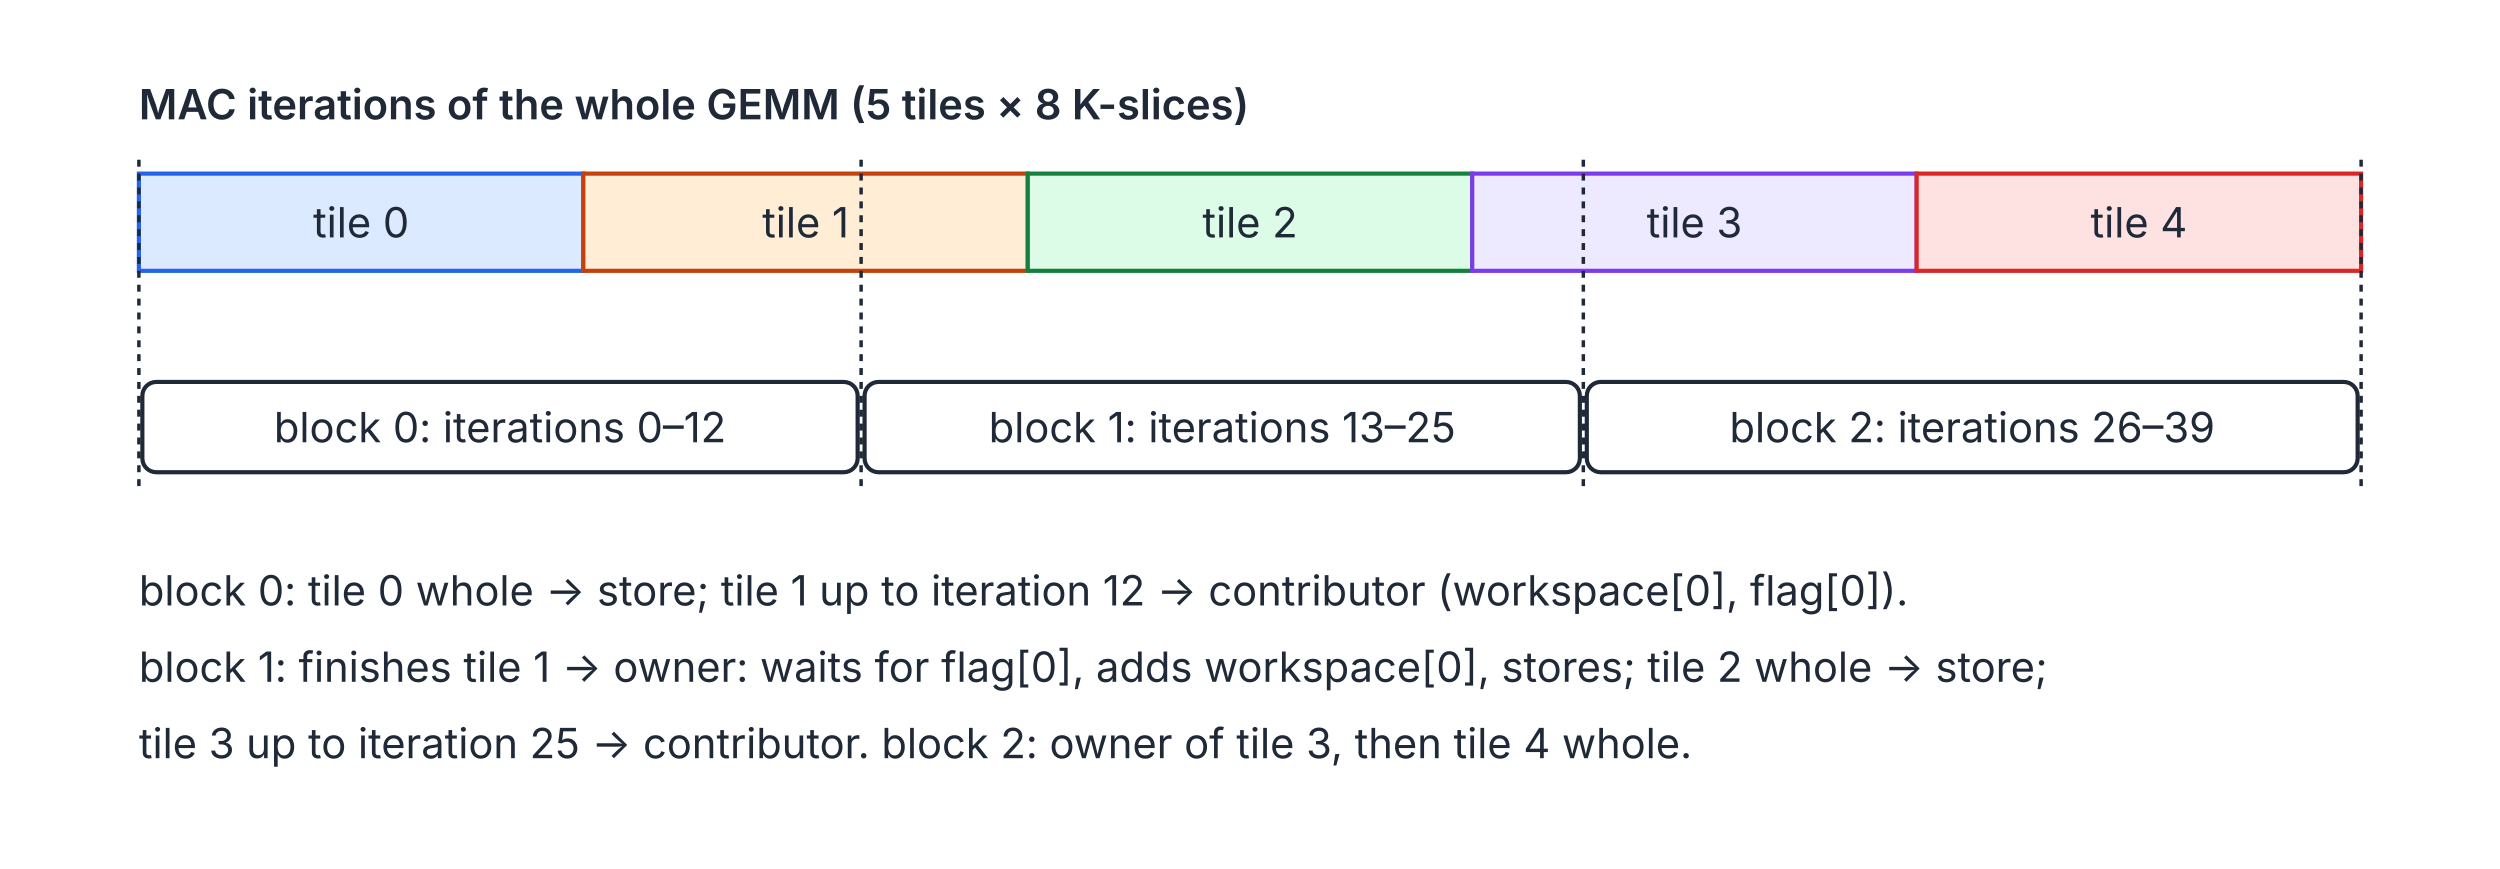
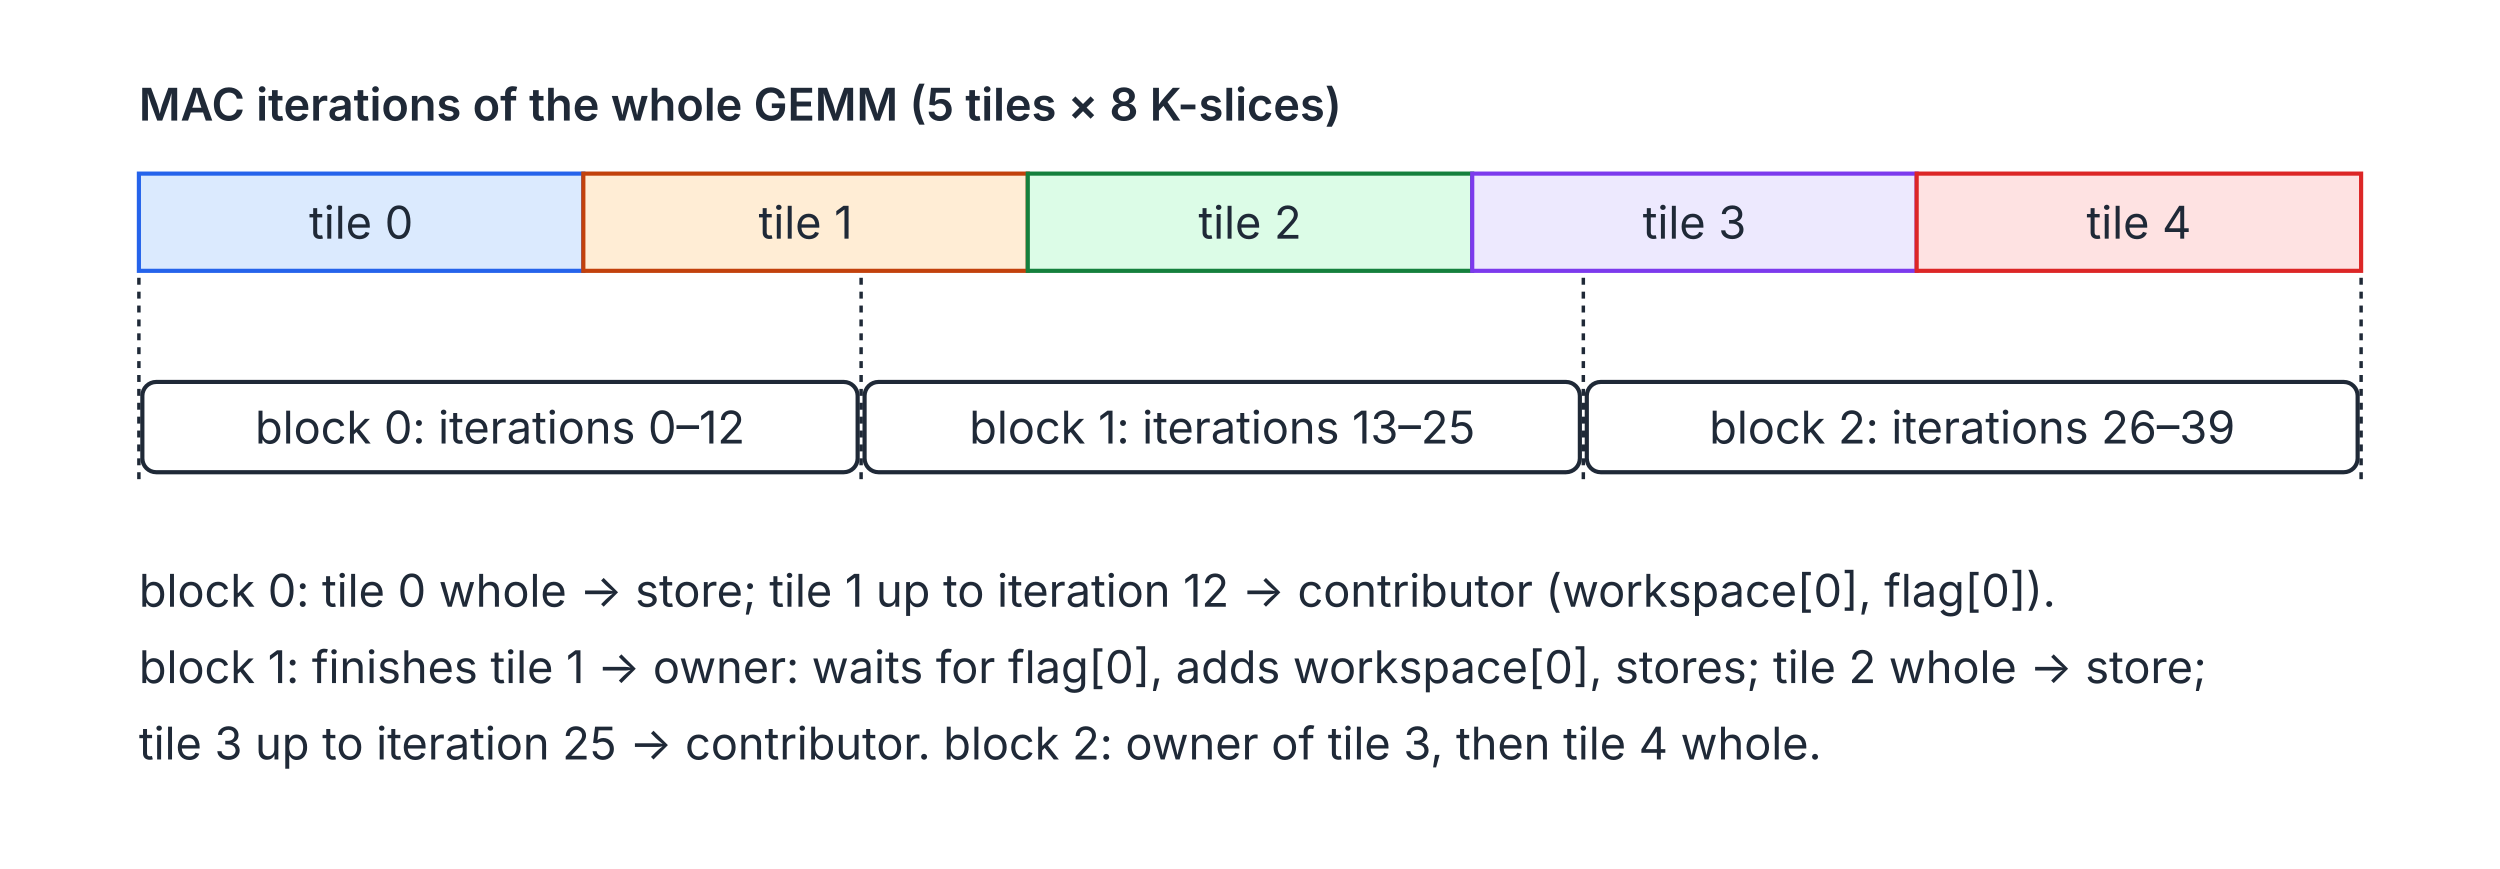
<svg xmlns="http://www.w3.org/2000/svg" viewBox="0 0 720 250" width="720" height="250" class="fig-svg" role="img">
-   <style>.fig-paper{fill:var(--fig-paper,#ffffff)}.fig-panel{fill:var(--fig-panel,#f8fafc)}.fig-none{fill:none}.s-ink{stroke:var(--fig-ink,#1f2937)}.t-ink{fill:var(--fig-ink,#1f2937)}.f-ink{fill:var(--fig-ink-soft,#f3f4f6)}.f-ink2{fill:var(--fig-ink-mid,#e5e7eb)}.k-ink{fill:var(--fig-ink,#1f2937)}.s-muted{stroke:var(--fig-muted,#6b7280)}.t-muted{fill:var(--fig-muted,#6b7280)}.f-muted{fill:var(--fig-muted-soft,#f9fafb)}.f-muted2{fill:var(--fig-muted-mid,#e5e7eb)}.k-muted{fill:var(--fig-muted,#6b7280)}.s-line{stroke:var(--fig-line,#9ca3af)}.t-line{fill:var(--fig-line,#9ca3af)}.f-line{fill:var(--fig-line-soft,#f3f4f6)}.f-line2{fill:var(--fig-line-mid,#d1d5db)}.k-line{fill:var(--fig-line,#9ca3af)}.s-a{stroke:var(--fig-a,#2563eb)}.t-a{fill:var(--fig-a,#2563eb)}.f-a{fill:var(--fig-a-soft,#dbeafe)}.f-a2{fill:var(--fig-a-mid,#93c5fd)}.k-a{fill:var(--fig-a,#2563eb)}.s-b{stroke:var(--fig-b,#c2410c)}.t-b{fill:var(--fig-b,#c2410c)}.f-b{fill:var(--fig-b-soft,#ffedd5)}.f-b2{fill:var(--fig-b-mid,#fdba74)}.k-b{fill:var(--fig-b,#c2410c)}.s-c{stroke:var(--fig-c,#15803d)}.t-c{fill:var(--fig-c,#15803d)}.f-c{fill:var(--fig-c-soft,#dcfce7)}.f-c2{fill:var(--fig-c-mid,#86efac)}.k-c{fill:var(--fig-c,#15803d)}.s-d{stroke:var(--fig-d,#7c3aed)}.t-d{fill:var(--fig-d,#7c3aed)}.f-d{fill:var(--fig-d-soft,#ede9fe)}.f-d2{fill:var(--fig-d-mid,#c4b5fd)}.k-d{fill:var(--fig-d,#7c3aed)}.s-hl{stroke:var(--fig-hl,#dc2626)}.t-hl{fill:var(--fig-hl,#dc2626)}.f-hl{fill:var(--fig-hl-soft,#fee2e2)}.f-hl2{fill:var(--fig-hl-mid,#fca5a5)}.k-hl{fill:var(--fig-hl,#dc2626)}.fig-txt{font-family:Inter,system-ui,-apple-system,'Segoe UI',sans-serif;font-size:14px}.fig-mono{font-family:'Ubuntu Mono',ui-monospace,Menlo,monospace;font-size:14px}.fig-small{font-size:12px}.fig-tiny{font-size:9.5px}.fig-big{font-size:16px}.fig-bold{font-weight:600}.fig-it{font-style:italic}</style>
+   <style>.fig-paper{fill:var(--fig-paper,#ffffff)}.fig-panel{fill:var(--fig-panel,#f8fafc)}.fig-none{fill:none}.s-ink{stroke:var(--fig-ink,#1f2937)}.t-ink{fill:var(--fig-ink,#1f2937)}.f-ink{fill:var(--fig-ink-soft,#f3f4f6)}.f-ink2{fill:var(--fig-ink-mid,#e5e7eb)}.k-ink{fill:var(--fig-ink,#1f2937)}.s-muted{stroke:var(--fig-muted,#6b7280)}.t-muted{fill:var(--fig-muted,#6b7280)}.f-muted{fill:var(--fig-muted-soft,#f9fafb)}.f-muted2{fill:var(--fig-muted-mid,#e5e7eb)}.k-muted{fill:var(--fig-muted,#6b7280)}.s-line{stroke:var(--fig-line,#9ca3af)}.t-line{fill:var(--fig-line,#9ca3af)}.f-line{fill:var(--fig-line-soft,#f3f4f6)}.f-line2{fill:var(--fig-line-mid,#d1d5db)}.k-line{fill:var(--fig-line,#9ca3af)}.s-a{stroke:var(--fig-a,#2563eb)}.t-a{fill:var(--fig-a,#2563eb)}.f-a{fill:var(--fig-a-soft,#dbeafe)}.f-a2{fill:var(--fig-a-mid,#93c5fd)}.k-a{fill:var(--fig-a,#2563eb)}.s-b{stroke:var(--fig-b,#c2410c)}.t-b{fill:var(--fig-b,#c2410c)}.f-b{fill:var(--fig-b-soft,#ffedd5)}.f-b2{fill:var(--fig-b-mid,#fdba74)}.k-b{fill:var(--fig-b,#c2410c)}.s-c{stroke:var(--fig-c,#15803d)}.t-c{fill:var(--fig-c,#15803d)}.f-c{fill:var(--fig-c-soft,#dcfce7)}.f-c2{fill:var(--fig-c-mid,#86efac)}.k-c{fill:var(--fig-c,#15803d)}.s-d{stroke:var(--fig-d,#7c3aed)}.t-d{fill:var(--fig-d,#7c3aed)}.f-d{fill:var(--fig-d-soft,#ede9fe)}.f-d2{fill:var(--fig-d-mid,#c4b5fd)}.k-d{fill:var(--fig-d,#7c3aed)}.s-hl{stroke:var(--fig-hl,#dc2626)}.t-hl{fill:var(--fig-hl,#dc2626)}.f-hl{fill:var(--fig-hl-soft,#fee2e2)}.f-hl2{fill:var(--fig-hl-mid,#fca5a5)}.k-hl{fill:var(--fig-hl,#dc2626)}.fig-txt{font-family:Inter,system-ui,-apple-system,'Segoe UI',sans-serif;font-size:15px}.fig-mono{font-family:'Ubuntu Mono',ui-monospace,Menlo,monospace;font-size:15px}.fig-small{font-size:13px}.fig-tiny{font-size:11px}.fig-big{font-size:17px}.fig-plate{fill:var(--fig-paper,#ffffff);fill-opacity:.92}.fig-bold{font-weight:600}.fig-it{font-style:italic}</style>
  <defs>
    <marker id="gemm-stream-k-ranges-ah-ink" viewBox="0 0 10 10" refX="9" refY="5" markerWidth="7" markerHeight="7" orient="auto-start-reverse">
      <path d="M0,0 L10,5 L0,10 z" class="k-ink" />
    </marker>
    <marker id="gemm-stream-k-ranges-ah-muted" viewBox="0 0 10 10" refX="9" refY="5" markerWidth="7" markerHeight="7" orient="auto-start-reverse">
      <path d="M0,0 L10,5 L0,10 z" class="k-muted" />
    </marker>
    <marker id="gemm-stream-k-ranges-ah-a" viewBox="0 0 10 10" refX="9" refY="5" markerWidth="7" markerHeight="7" orient="auto-start-reverse">
      <path d="M0,0 L10,5 L0,10 z" class="k-a" />
    </marker>
    <marker id="gemm-stream-k-ranges-ah-b" viewBox="0 0 10 10" refX="9" refY="5" markerWidth="7" markerHeight="7" orient="auto-start-reverse">
      <path d="M0,0 L10,5 L0,10 z" class="k-b" />
    </marker>
    <marker id="gemm-stream-k-ranges-ah-c" viewBox="0 0 10 10" refX="9" refY="5" markerWidth="7" markerHeight="7" orient="auto-start-reverse">
      <path d="M0,0 L10,5 L0,10 z" class="k-c" />
    </marker>
    <marker id="gemm-stream-k-ranges-ah-d" viewBox="0 0 10 10" refX="9" refY="5" markerWidth="7" markerHeight="7" orient="auto-start-reverse">
      <path d="M0,0 L10,5 L0,10 z" class="k-d" />
    </marker>
    <marker id="gemm-stream-k-ranges-ah-hl" viewBox="0 0 10 10" refX="9" refY="5" markerWidth="7" markerHeight="7" orient="auto-start-reverse">
      <path d="M0,0 L10,5 L0,10 z" class="k-hl" />
    </marker>
  </defs>
  <rect x="0" y="0" width="720" height="250" class="fig-paper" />
  <text x="40" y="30" text-anchor="start" dominant-baseline="central" class="fig-txt t-ink fig-small fig-bold">MAC iterations of the whole GEMM (5 tiles × 8 K-slices)</text>
  <rect x="40" y="50" width="128" height="28" rx="0" class="f-a s-a" stroke-width="1.2" />
  <text x="104" y="64" text-anchor="middle" dominant-baseline="central" class="fig-txt t-ink fig-small">tile 0</text>
  <rect x="168" y="50" width="128" height="28" rx="0" class="f-b s-b" stroke-width="1.2" />
  <text x="232" y="64" text-anchor="middle" dominant-baseline="central" class="fig-txt t-ink fig-small">tile 1</text>
  <rect x="296" y="50" width="128" height="28" rx="0" class="f-c s-c" stroke-width="1.2" />
  <text x="360" y="64" text-anchor="middle" dominant-baseline="central" class="fig-txt t-ink fig-small">tile 2</text>
  <rect x="424" y="50" width="128" height="28" rx="0" class="f-d s-d" stroke-width="1.2" />
  <text x="488" y="64" text-anchor="middle" dominant-baseline="central" class="fig-txt t-ink fig-small">tile 3</text>
  <rect x="552" y="50" width="128" height="28" rx="0" class="f-hl s-hl" stroke-width="1.2" />
  <text x="616" y="64" text-anchor="middle" dominant-baseline="central" class="fig-txt t-ink fig-small">tile 4</text>
  <rect x="41" y="110" width="206" height="26" rx="4" class="fig-paper s-ink" stroke-width="1.2" />
  <text x="144" y="123" text-anchor="middle" dominant-baseline="central" class="fig-txt t-ink fig-small">block 0: iterations 0–12</text>
-   <line x1="40" y1="46" x2="40" y2="140" class="s-ink" stroke-width="1" stroke-dasharray="2 2" />
+   <line x1="40" y1="80" x2="40" y2="140" class="s-ink" stroke-width="1" stroke-dasharray="2 2" />
  <rect x="249" y="110" width="206" height="26" rx="4" class="fig-paper s-ink" stroke-width="1.2" />
  <text x="352" y="123" text-anchor="middle" dominant-baseline="central" class="fig-txt t-ink fig-small">block 1: iterations 13–25</text>
-   <line x1="248" y1="46" x2="248" y2="140" class="s-ink" stroke-width="1" stroke-dasharray="2 2" />
+   <line x1="248" y1="80" x2="248" y2="140" class="s-ink" stroke-width="1" stroke-dasharray="2 2" />
  <rect x="457" y="110" width="222" height="26" rx="4" class="fig-paper s-ink" stroke-width="1.2" />
  <text x="568" y="123" text-anchor="middle" dominant-baseline="central" class="fig-txt t-ink fig-small">block 2: iterations 26–39</text>
-   <line x1="456" y1="46" x2="456" y2="140" class="s-ink" stroke-width="1" stroke-dasharray="2 2" />
-   <line x1="680" y1="46" x2="680" y2="140" class="s-ink" stroke-width="1" stroke-dasharray="2 2" />
+   <line x1="456" y1="80" x2="456" y2="140" class="s-ink" stroke-width="1" stroke-dasharray="2 2" />
+   <line x1="680" y1="80" x2="680" y2="140" class="s-ink" stroke-width="1" stroke-dasharray="2 2" />
  <text x="40" y="170" text-anchor="start" dominant-baseline="central" class="fig-txt t-ink fig-small">block 0: tile 0 whole → store; tile 1 up to iteration 12 → contributor (workspace[0], flag[0]).</text>
  <text x="40" y="192" text-anchor="start" dominant-baseline="central" class="fig-txt t-ink fig-small">block 1: finishes tile 1 → owner: waits for flag[0], adds workspace[0], stores; tile 2 whole → store;</text>
  <text x="40" y="214" text-anchor="start" dominant-baseline="central" class="fig-txt t-ink fig-small">            tile 3 up to iteration 25 → contributor.   block 2: owner of tile 3, then tile 4 whole.</text>
</svg>
